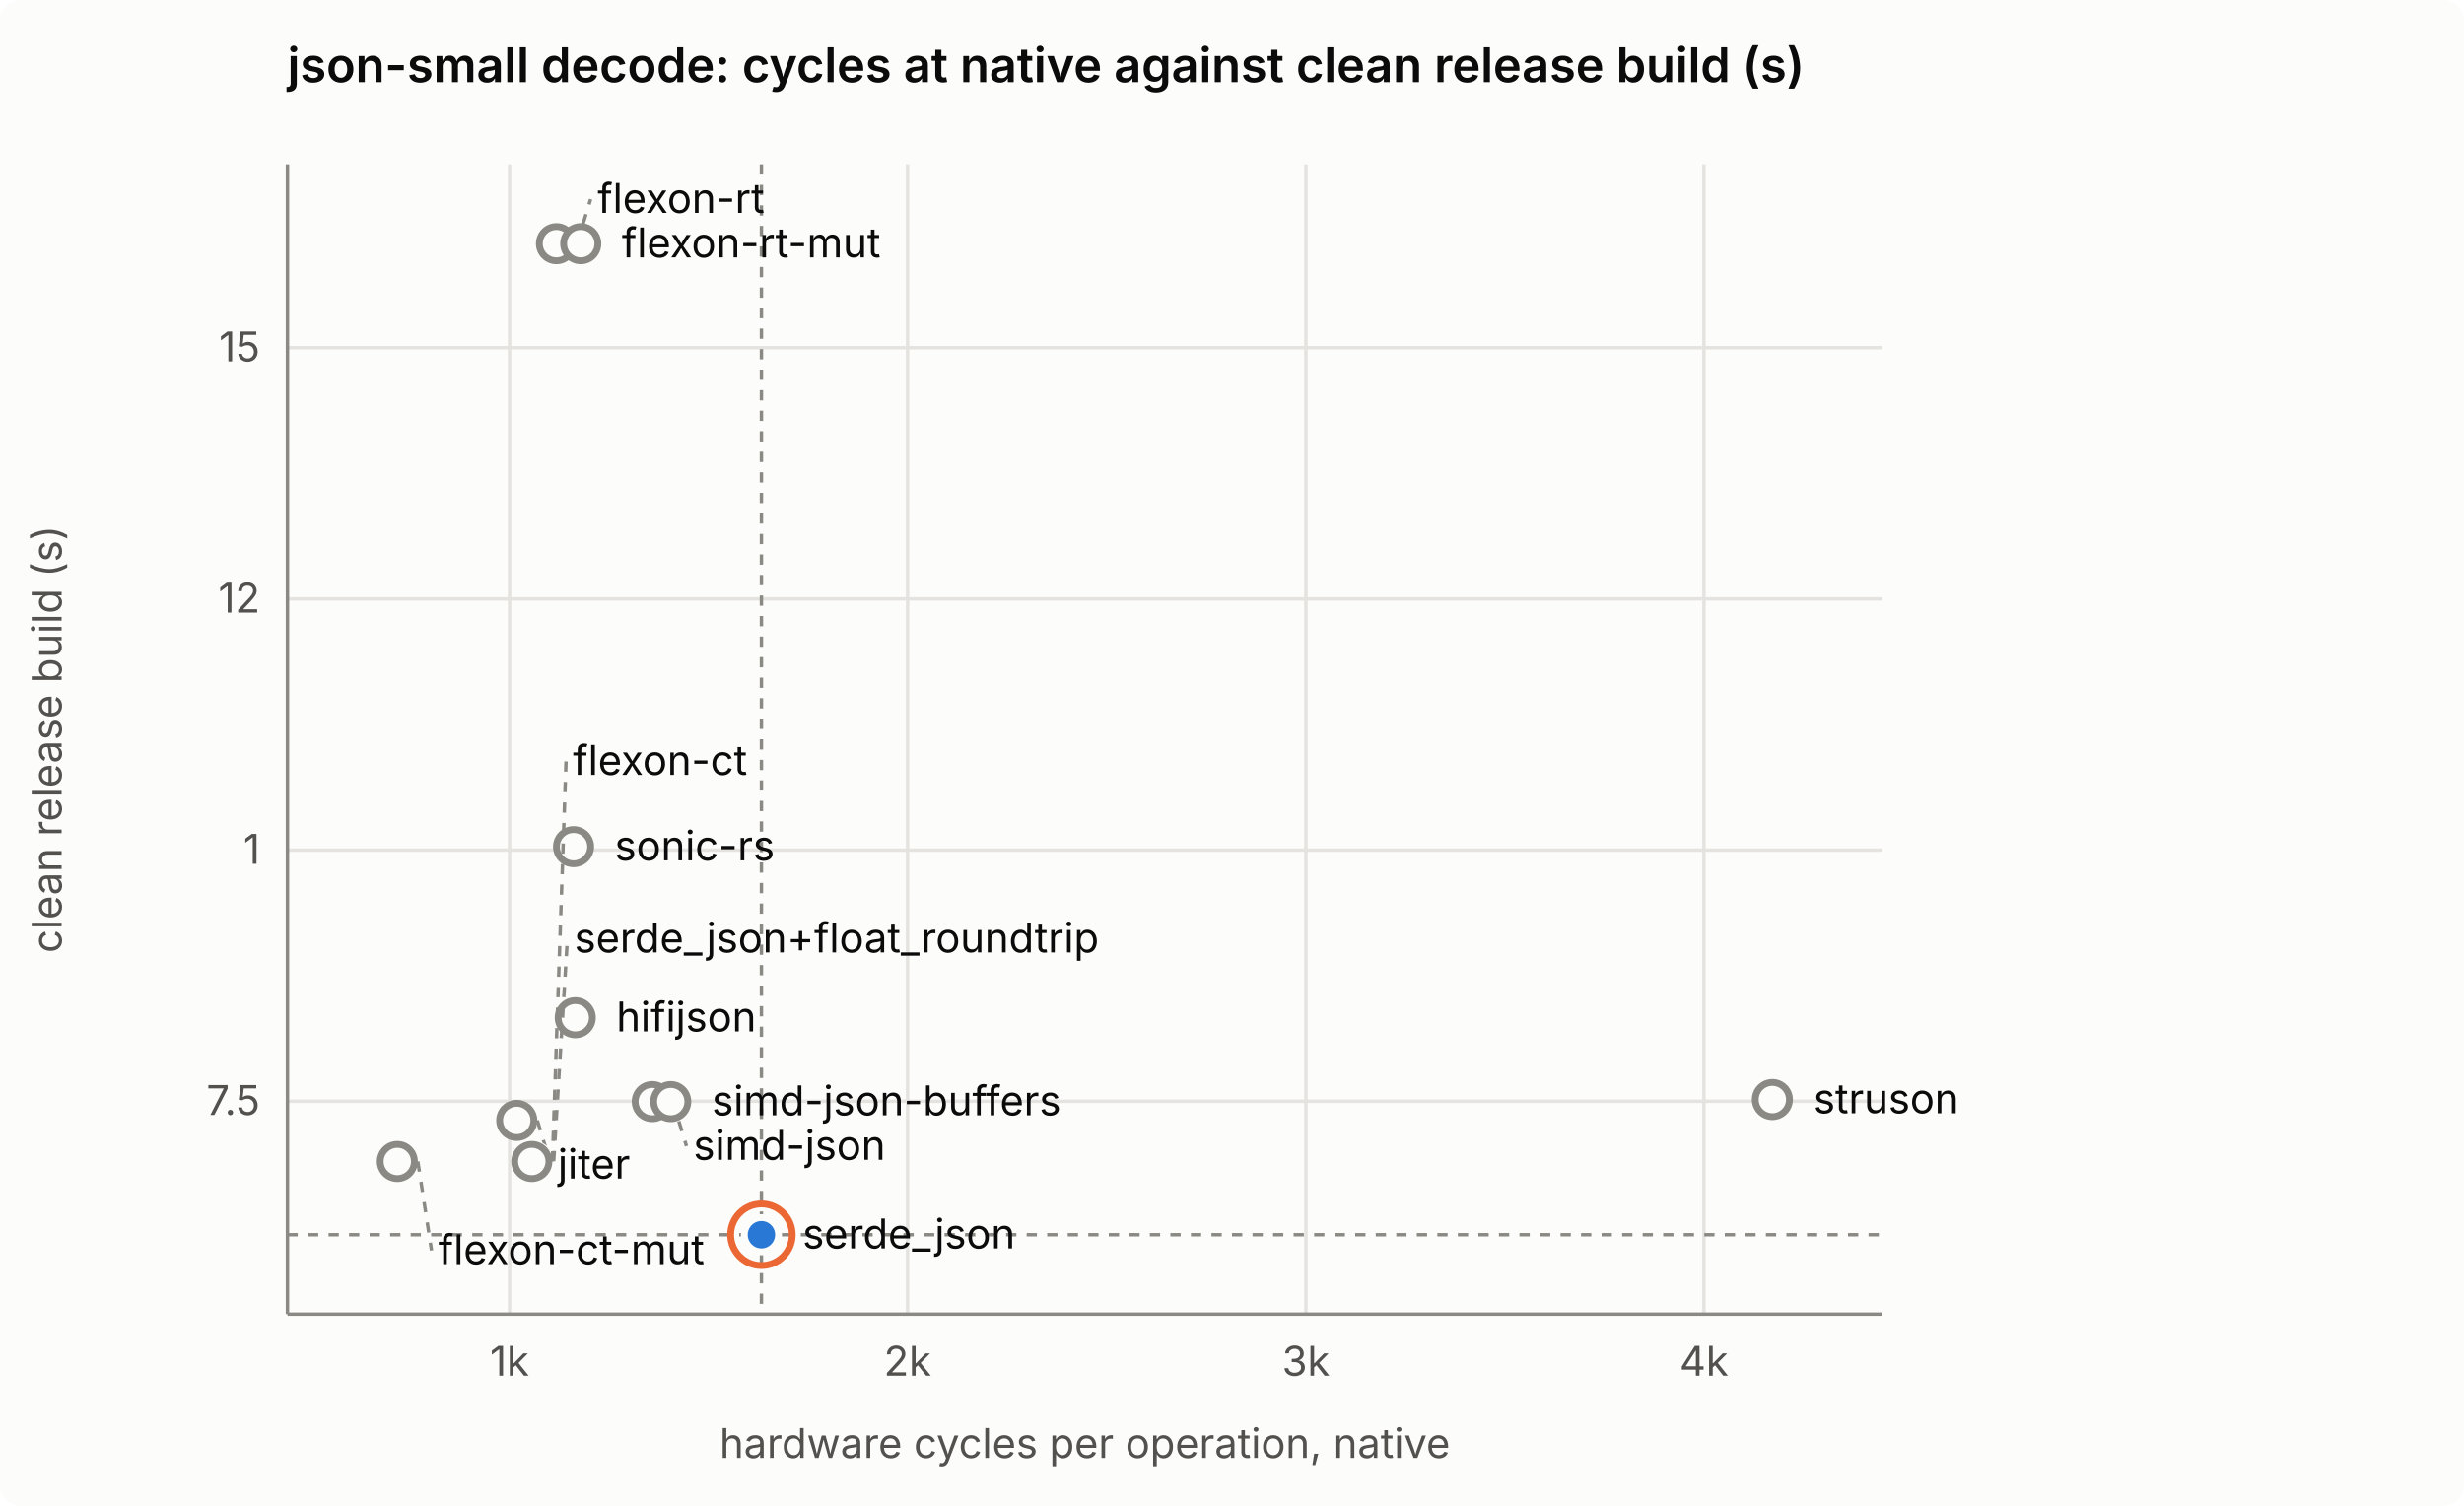
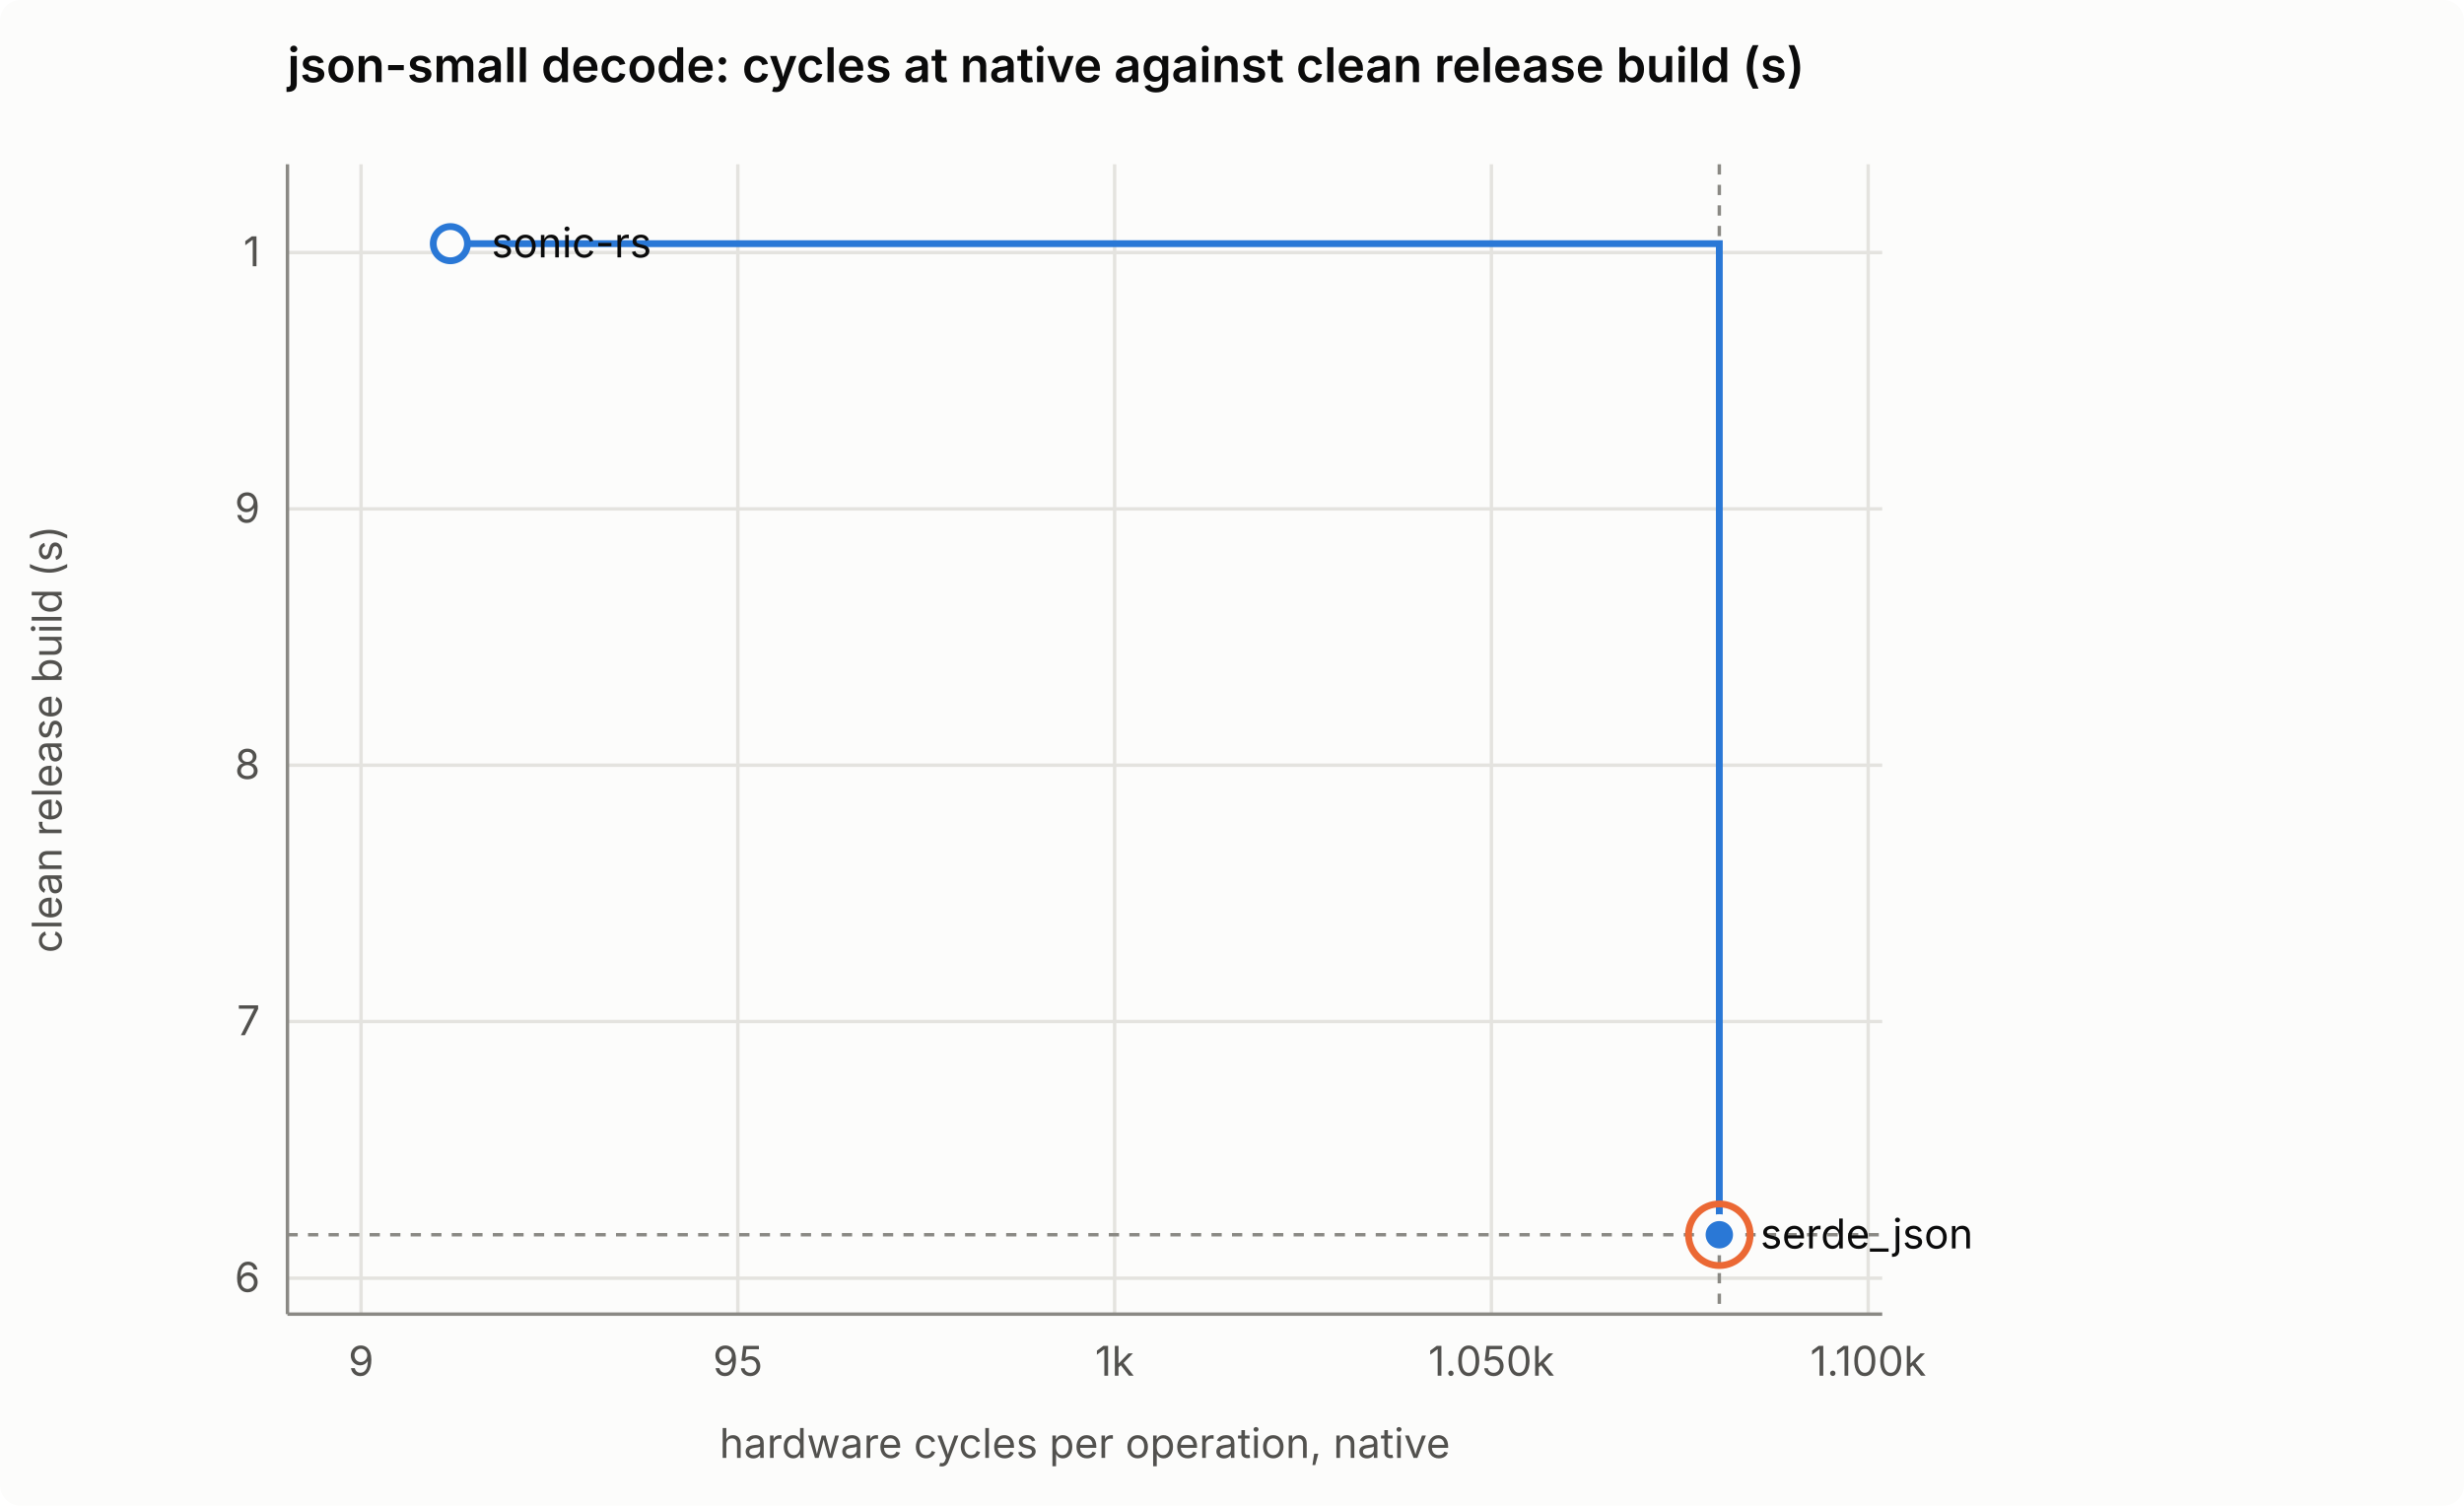
<svg xmlns="http://www.w3.org/2000/svg" viewBox="0 0 720 440" width="720" height="440" role="img" aria-label="json-small decode: cycles at native against clean release build (s)">
  <style>
.bg{fill:#fcfcfb}.ink{fill:#0b0b0b}.ink2{fill:#52514e}.grid{stroke:#e4e3df;stroke-width:1}
.axis{stroke:#8a8984;stroke-width:1}.ref{stroke:#8a8984;stroke-width:1;stroke-dasharray:3 3}
.front{stroke:#2a78d6;stroke-width:2;fill:none}.weighed{stroke:#eb6834;stroke-width:2;fill:none;stroke-dasharray:6 4}
.on{fill:#2a78d6;stroke:#fcfcfb;stroke-width:2}.off{fill:#8a8984;stroke:#fcfcfb;stroke-width:2}
.on.hollow{fill:#fcfcfb;stroke:#2a78d6}.off.hollow{fill:#fcfcfb;stroke:#8a8984}
.ring{fill:none;stroke:#eb6834;stroke-width:2}
text{font-family:system-ui,-apple-system,'Segoe UI',sans-serif;font-size:12px}
.title{font-size:14px;font-weight:600}
@media (prefers-color-scheme:dark){
.bg{fill:#1a1a19}.ink{fill:#f0efec}.ink2{fill:#c3c2b7}.grid{stroke:#2e2e2c}.axis,.ref{stroke:#7a7974}
.front{stroke:#3987e5}.weighed{stroke:#d95926}.on{fill:#3987e5;stroke:#1a1a19}.off{fill:#7a7974;stroke:#1a1a19}
.on.hollow{fill:#1a1a19;stroke:#3987e5}.off.hollow{fill:#1a1a19;stroke:#7a7974}.ring{stroke:#d95926}}
</style>
  <rect class="bg" width="720" height="440" rx="6" />
  <text class="ink title" x="84" y="24">json-small decode: cycles at native against clean release build (s)</text>
-   <line class="grid" x1="148.9" y1="48" x2="148.9" y2="384.0" />
-   <text class="ink2" x="148.9" y="402.0" text-anchor="middle">1k</text>
-   <line class="grid" x1="265.2" y1="48" x2="265.2" y2="384.0" />
-   <text class="ink2" x="265.2" y="402.0" text-anchor="middle">2k</text>
-   <line class="grid" x1="381.6" y1="48" x2="381.6" y2="384.0" />
-   <text class="ink2" x="381.6" y="402.0" text-anchor="middle">3k</text>
-   <line class="grid" x1="497.9" y1="48" x2="497.9" y2="384.0" />
-   <text class="ink2" x="497.9" y="402.0" text-anchor="middle">4k</text>
-   <line class="grid" x1="84" y1="321.8" x2="550.0" y2="321.8" />
-   <text class="ink2" x="76.0" y="325.8" text-anchor="end">7.5</text>
-   <line class="grid" x1="84" y1="248.4" x2="550.0" y2="248.4" />
-   <text class="ink2" x="76.0" y="252.4" text-anchor="end">1</text>
-   <line class="grid" x1="84" y1="175.0" x2="550.0" y2="175.0" />
-   <text class="ink2" x="76.0" y="179.0" text-anchor="end">12</text>
-   <line class="grid" x1="84" y1="101.6" x2="550.0" y2="101.6" />
-   <text class="ink2" x="76.0" y="105.6" text-anchor="end">15</text>
+   <line class="grid" x1="105.5" y1="48" x2="105.5" y2="384.0" />
+   <text class="ink2" x="105.5" y="402.0" text-anchor="middle">9</text>
+   <line class="grid" x1="215.6" y1="48" x2="215.6" y2="384.0" />
+   <text class="ink2" x="215.6" y="402.0" text-anchor="middle">95</text>
+   <line class="grid" x1="325.7" y1="48" x2="325.7" y2="384.0" />
+   <text class="ink2" x="325.7" y="402.0" text-anchor="middle">1k</text>
+   <line class="grid" x1="435.8" y1="48" x2="435.8" y2="384.0" />
+   <text class="ink2" x="435.8" y="402.0" text-anchor="middle">1.050k</text>
+   <line class="grid" x1="545.9" y1="48" x2="545.9" y2="384.0" />
+   <text class="ink2" x="545.9" y="402.0" text-anchor="middle">1.100k</text>
+   <line class="grid" x1="84" y1="373.5" x2="550.0" y2="373.5" />
+   <text class="ink2" x="76.0" y="377.5" text-anchor="end">6</text>
+   <line class="grid" x1="84" y1="298.5" x2="550.0" y2="298.5" />
+   <text class="ink2" x="76.0" y="302.5" text-anchor="end">7</text>
+   <line class="grid" x1="84" y1="223.6" x2="550.0" y2="223.6" />
+   <text class="ink2" x="76.0" y="227.6" text-anchor="end">8</text>
+   <line class="grid" x1="84" y1="148.7" x2="550.0" y2="148.7" />
+   <text class="ink2" x="76.0" y="152.7" text-anchor="end">9</text>
+   <line class="grid" x1="84" y1="73.8" x2="550.0" y2="73.8" />
+   <text class="ink2" x="76.0" y="77.8" text-anchor="end">1</text>
  <line class="axis" x1="84" y1="384.0" x2="550.0" y2="384.0" />
  <line class="axis" x1="84" y1="48" x2="84" y2="384.0" />
  <text class="ink2" x="317.0" y="426.0" text-anchor="middle">hardware cycles per operation, native</text>
  <text class="ink2" transform="translate(18 216.0) rotate(-90)" text-anchor="middle">clean release build (s)</text>
-   <line class="ref" x1="222.5" y1="48" x2="222.5" y2="384.0" />
+   <line class="ref" x1="502.4" y1="48" x2="502.4" y2="384.0" />
  <line class="ref" x1="84" y1="360.8" x2="550.0" y2="360.8" />
-   <circle class="off hollow" cx="162.6" cy="71.2" r="5" />
-   <line class="ref" x1="168.6" y1="71.2" x2="172.6" y2="58.2" />
-   <text class="ink" x="174.6" y="62.2">flexon-rt</text>
-   <circle class="off hollow" cx="169.7" cy="71.2" r="5" />
-   <text class="ink" x="181.7" y="75.2">flexon-rt-mut</text>
-   <circle class="off hollow" cx="167.6" cy="247.4" r="5" />
-   <text class="ink" x="179.6" y="251.4">sonic-rs</text>
-   <circle class="off hollow" cx="168.1" cy="297.4" r="5" />
-   <text class="ink" x="180.1" y="301.4">hifijson</text>
-   <circle class="off hollow" cx="517.9" cy="321.3" r="5" />
-   <text class="ink" x="529.9" y="325.3">struson</text>
-   <circle class="off hollow" cx="190.6" cy="321.9" r="5" />
-   <line class="ref" x1="196.6" y1="321.9" x2="200.6" y2="334.9" />
-   <text class="ink" x="202.6" y="338.9">simd-json</text>
-   <circle class="off hollow" cx="196.0" cy="321.9" r="5" />
-   <text class="ink" x="208.0" y="325.9">simd-json-buffers</text>
-   <circle class="off hollow" cx="151.0" cy="327.4" r="5" />
-   <line class="ref" x1="157.0" y1="327.4" x2="161.0" y2="340.4" />
-   <text class="ink" x="163.0" y="344.4">jiter</text>
-   <circle class="off" cx="155.8" cy="339.3" r="5" />
-   <line class="ref" x1="161.8" y1="339.3" x2="165.8" y2="274.3" />
-   <text class="ink" x="167.8" y="278.3">serde_json+float_roundtrip</text>
-   <circle class="off hollow" cx="155.4" cy="339.4" r="5" />
-   <line class="ref" x1="161.4" y1="339.4" x2="165.4" y2="222.4" />
-   <text class="ink" x="167.4" y="226.4">flexon-ct</text>
-   <circle class="off hollow" cx="116.1" cy="339.4" r="5" />
-   <line class="ref" x1="122.1" y1="339.4" x2="126.1" y2="365.4" />
-   <text class="ink" x="128.1" y="369.4">flexon-ct-mut</text>
-   <circle class="on" cx="222.5" cy="360.8" r="5" />
-   <circle class="ring" cx="222.5" cy="360.8" r="9" />
-   <text class="ink" x="234.5" y="364.8">serde_json</text>
+   <path class="front" d="M131.6,71.2 H502.4 V360.8" />
+   <circle class="on hollow" cx="131.6" cy="71.2" r="5" />
+   <text class="ink" x="143.6" y="75.2">sonic-rs</text>
+   <circle class="on" cx="502.4" cy="360.8" r="5" />
+   <circle class="ring" cx="502.4" cy="360.8" r="9" />
+   <text class="ink" x="514.4" y="364.8">serde_json</text>
</svg>
